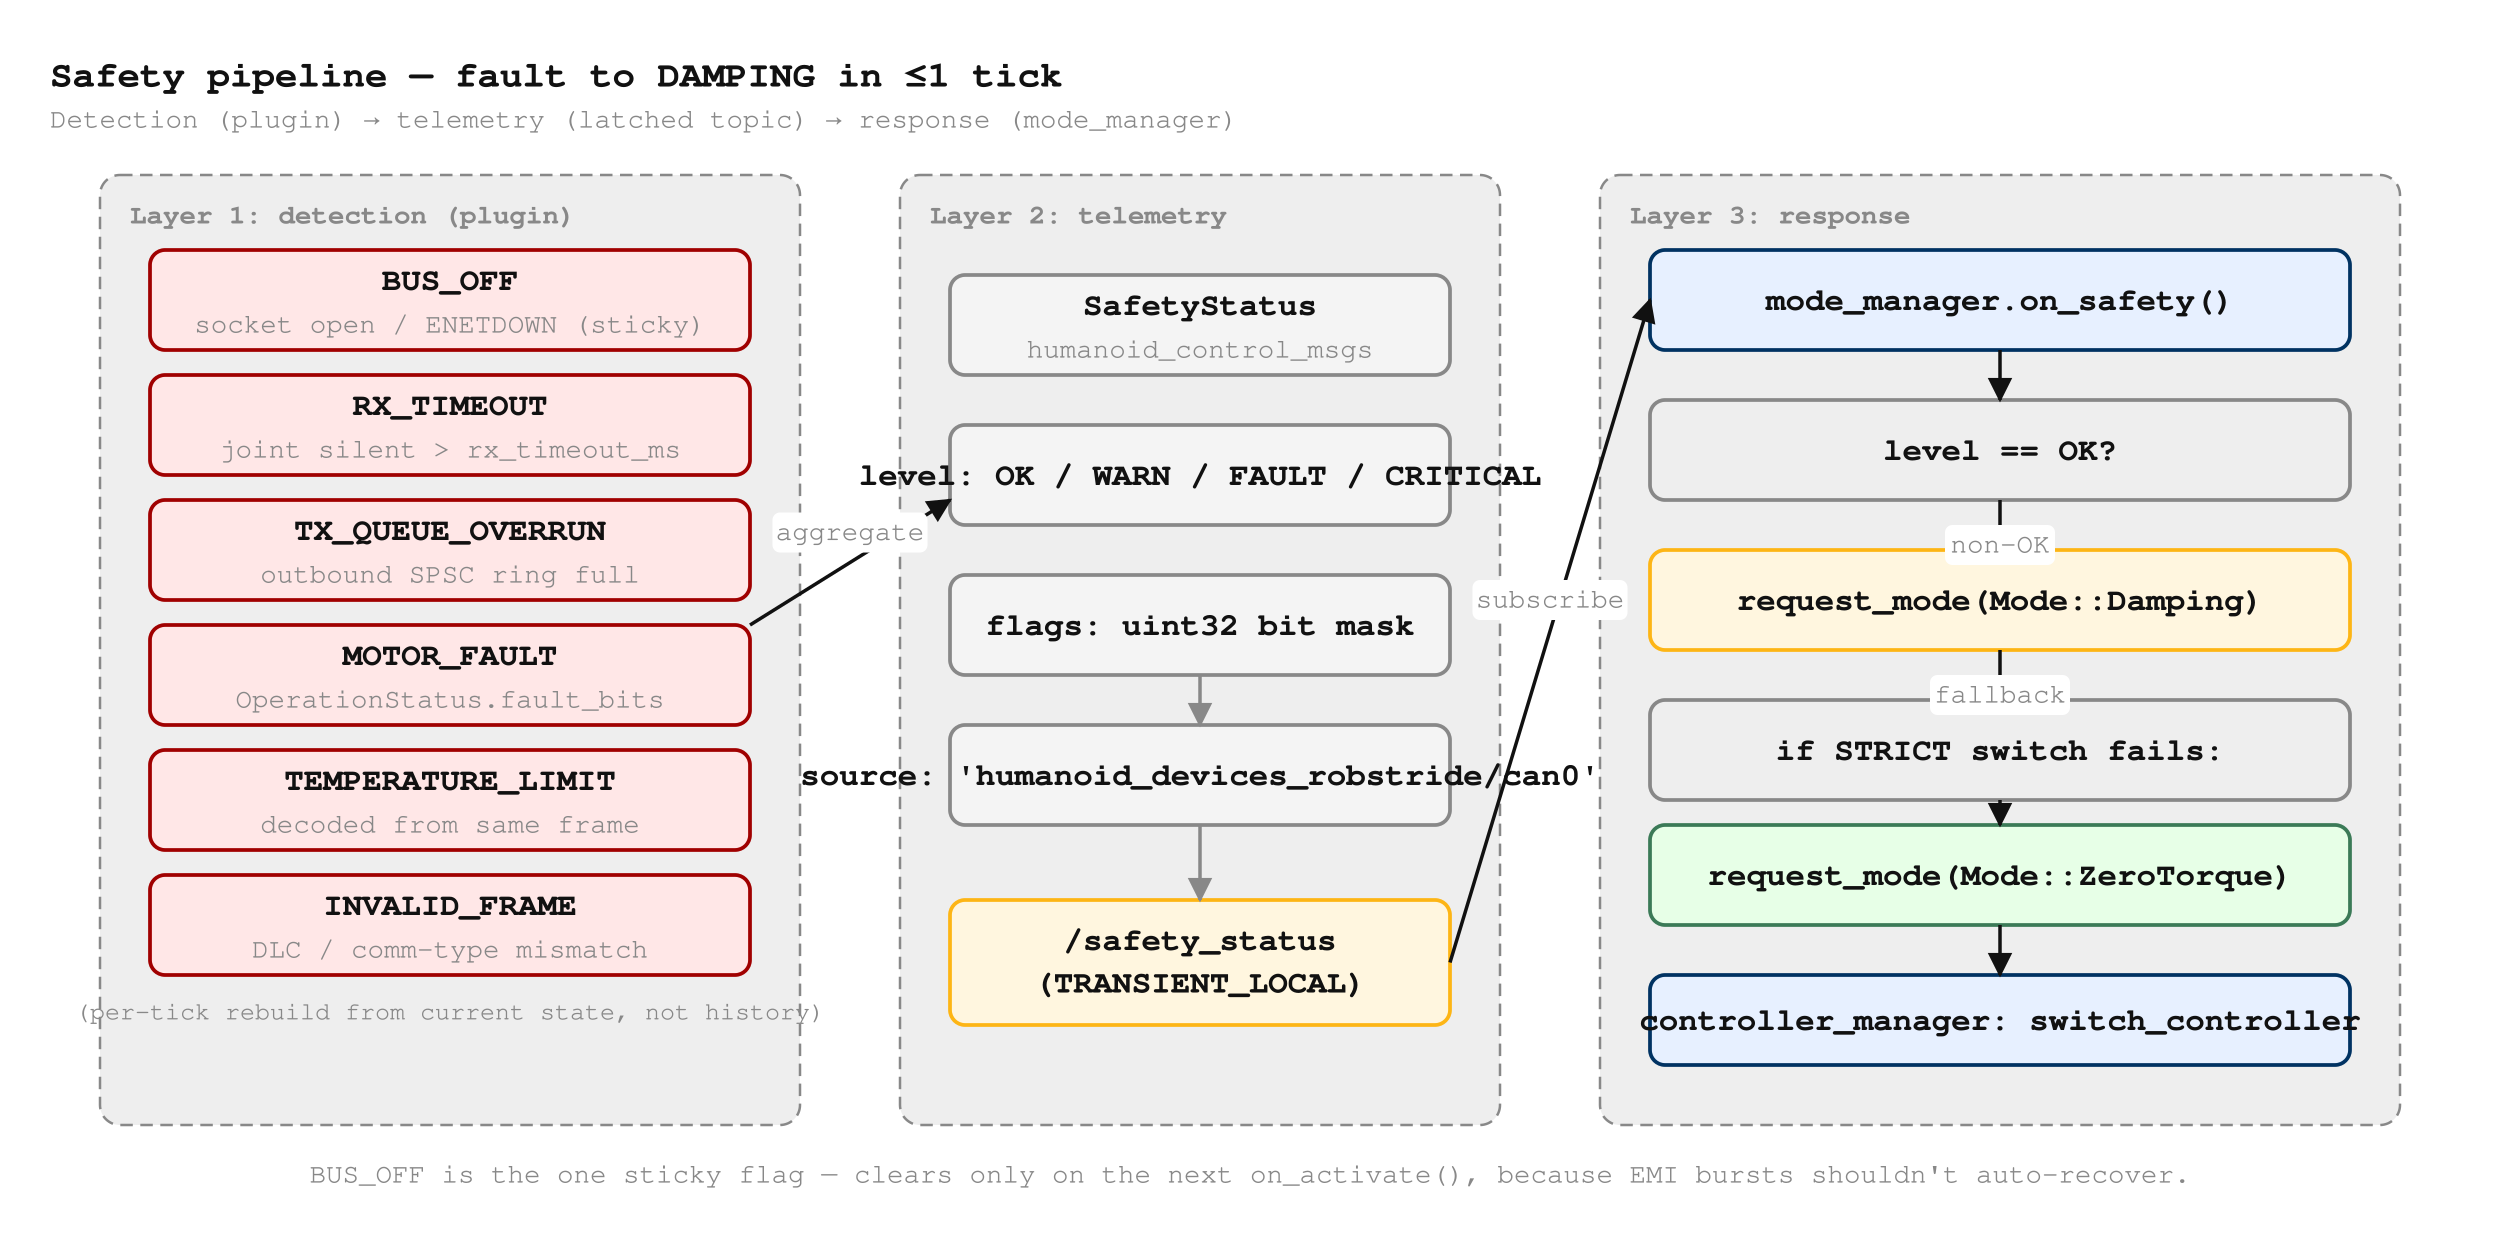
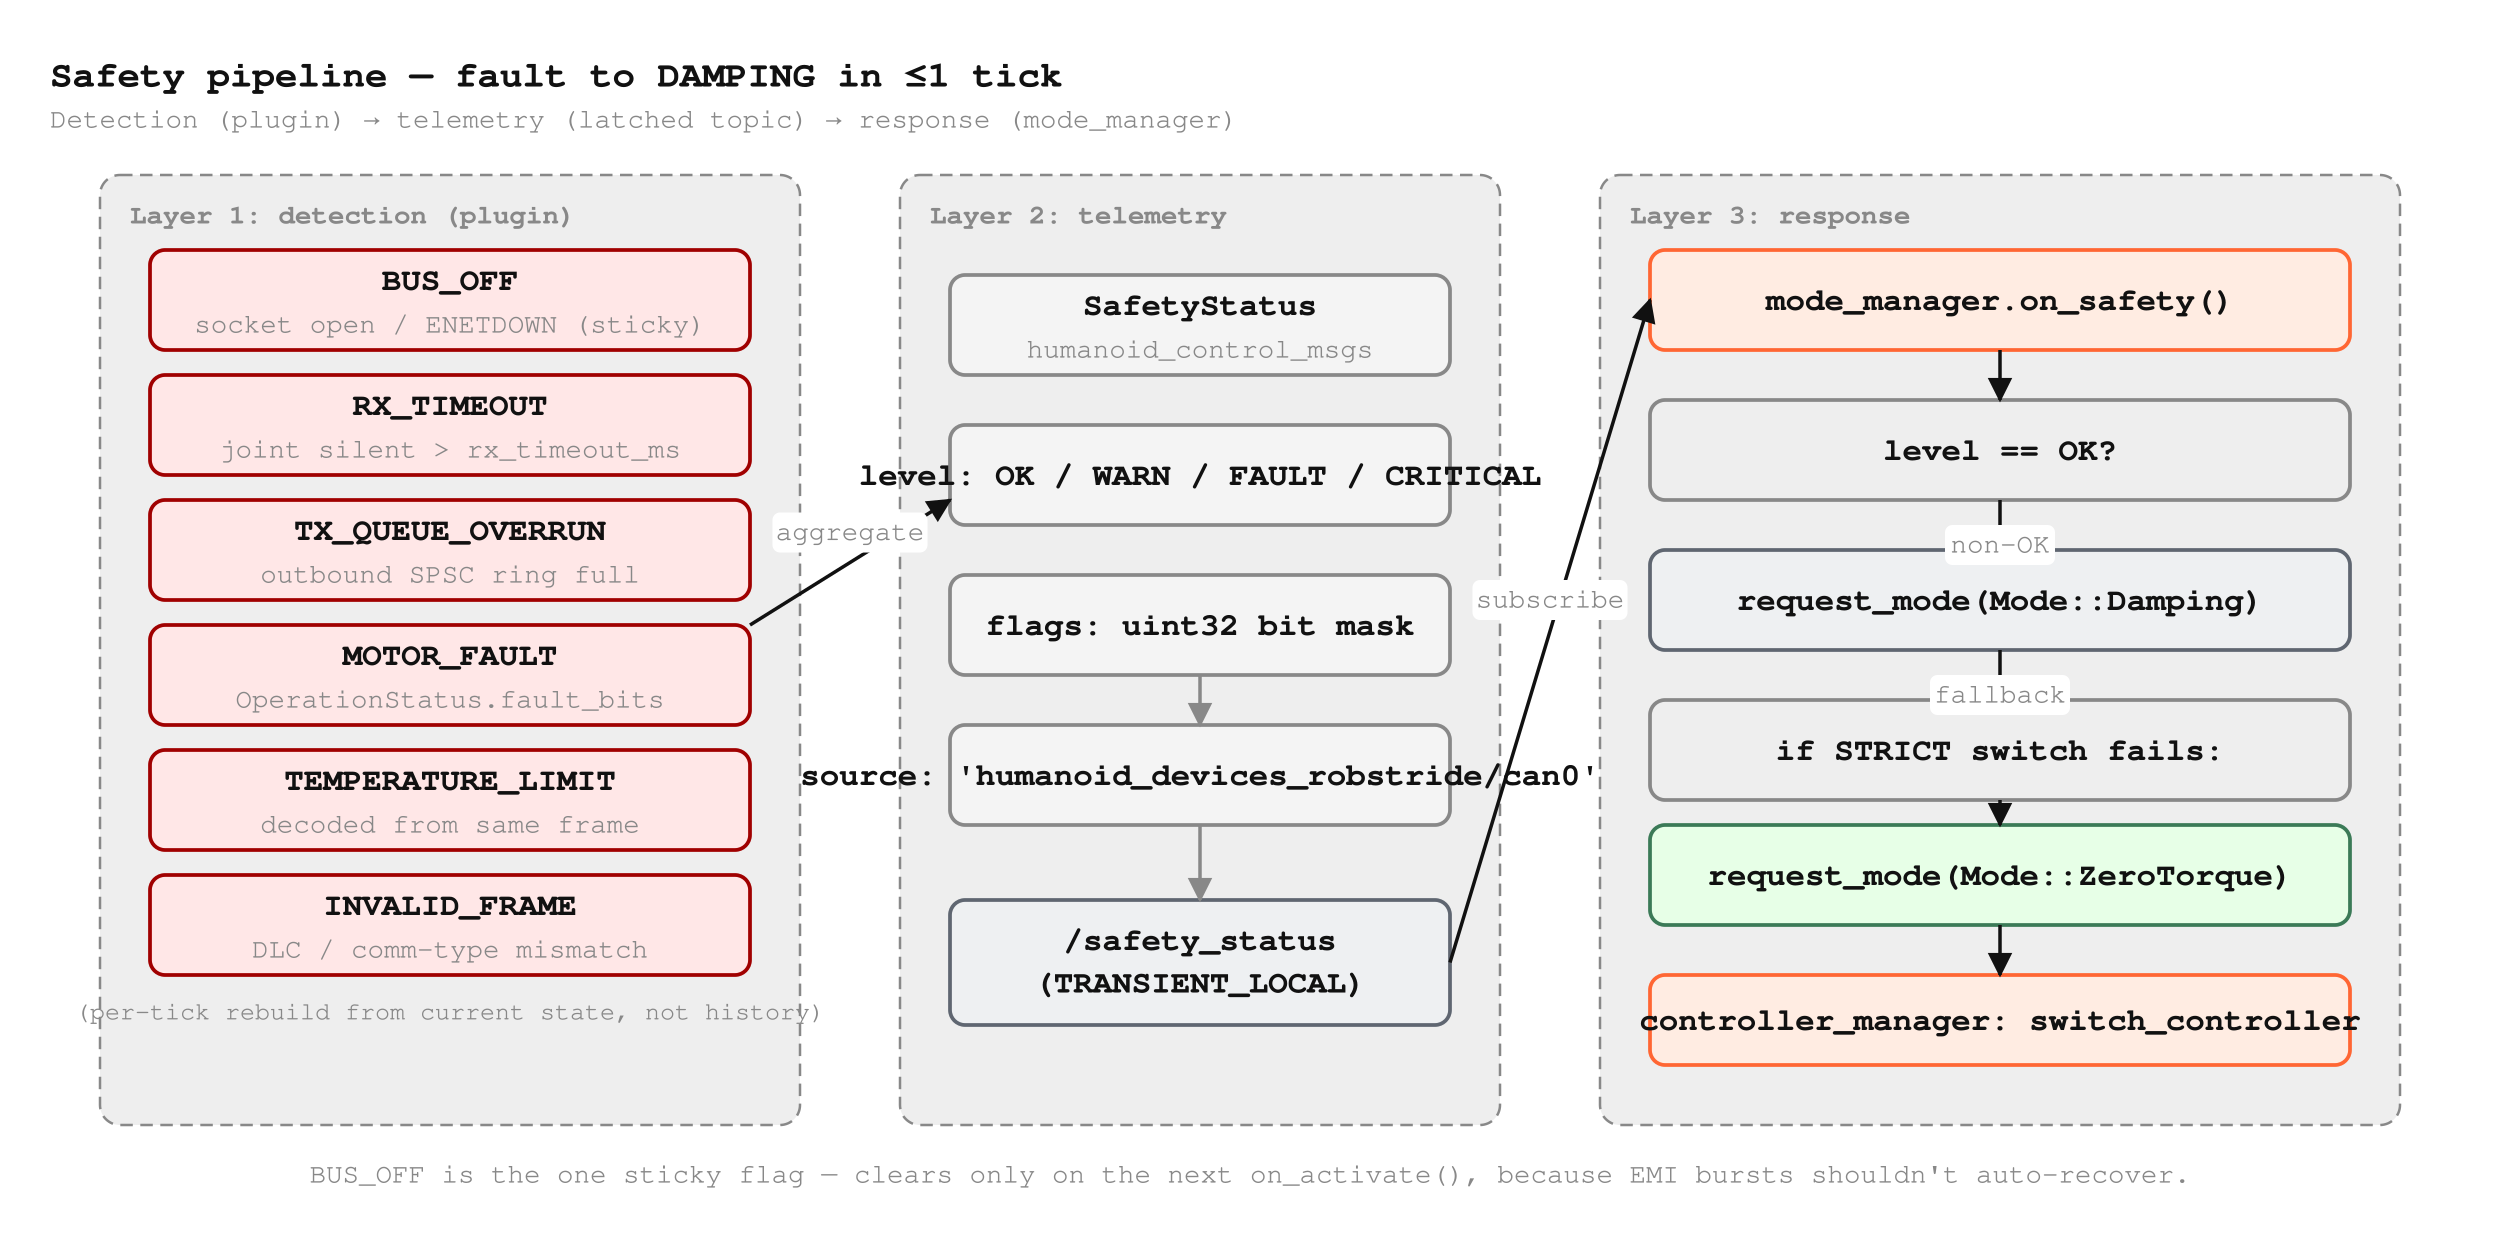
<svg xmlns="http://www.w3.org/2000/svg" viewBox="0 0 1000 500" width="1000" height="500" font-family="ui-monospace, Menlo, Consolas, Courier, monospace" font-size="13" fill="#111111" text-rendering="geometricPrecision">
  <defs>
    <marker id="arrow" viewBox="0 0 10 10" refX="9" refY="5" markerWidth="7" markerHeight="7" orient="auto-start-reverse">
      <path d="M 0 0 L 10 5 L 0 10 z" fill="#111111" />
    </marker>
    <marker id="arrow-grey" viewBox="0 0 10 10" refX="9" refY="5" markerWidth="7" markerHeight="7" orient="auto-start-reverse">
      <path d="M 0 0 L 10 5 L 0 10 z" fill="#888888" />
    </marker>
  </defs>
  <rect width="100%" height="100%" fill="white" />
  <text x="20" y="30" font-size="15" font-weight="700" text-anchor="start" fill="#111111" dominant-baseline="middle">Safety pipeline — fault to DAMPING in ≤1 tick</text>
  <text x="20" y="48" font-size="11" font-weight="400" text-anchor="start" fill="#888888" dominant-baseline="middle">Detection (plugin) → telemetry (latched topic) → response (mode_manager)</text>
  <rect x="40" y="70" width="280" height="380" rx="8" ry="8" fill="#EEEEEE" stroke="#888888" stroke-width="1" stroke-dasharray="5 3" />
  <text x="52" y="86" font-size="11" font-weight="600" text-anchor="start" fill="#888888" dominant-baseline="middle">Layer 1: detection (plugin)</text>
  <rect x="360" y="70" width="240" height="380" rx="8" ry="8" fill="#EEEEEE" stroke="#888888" stroke-width="1" stroke-dasharray="5 3" />
  <text x="372" y="86" font-size="11" font-weight="600" text-anchor="start" fill="#888888" dominant-baseline="middle">Layer 2: telemetry</text>
  <rect x="640" y="70" width="320" height="380" rx="8" ry="8" fill="#EEEEEE" stroke="#888888" stroke-width="1" stroke-dasharray="5 3" />
  <text x="652" y="86" font-size="11" font-weight="600" text-anchor="start" fill="#888888" dominant-baseline="middle">Layer 3: response</text>
  <rect x="60" y="100" width="240" height="40" rx="6" ry="6" fill="#FFE7E7" stroke="#A00000" stroke-width="1.5" />
  <text x="180" y="112" font-size="13" font-weight="600" text-anchor="middle" fill="#111111" dominant-baseline="middle">BUS_OFF</text>
  <text x="180" y="130" font-size="11" font-weight="400" text-anchor="middle" fill="#888888" dominant-baseline="middle">socket open / ENETDOWN (sticky)</text>
  <rect x="60" y="150" width="240" height="40" rx="6" ry="6" fill="#FFE7E7" stroke="#A00000" stroke-width="1.5" />
  <text x="180" y="162" font-size="13" font-weight="600" text-anchor="middle" fill="#111111" dominant-baseline="middle">RX_TIMEOUT</text>
  <text x="180" y="180" font-size="11" font-weight="400" text-anchor="middle" fill="#888888" dominant-baseline="middle">joint silent &gt; rx_timeout_ms</text>
  <rect x="60" y="200" width="240" height="40" rx="6" ry="6" fill="#FFE7E7" stroke="#A00000" stroke-width="1.5" />
  <text x="180" y="212" font-size="13" font-weight="600" text-anchor="middle" fill="#111111" dominant-baseline="middle">TX_QUEUE_OVERRUN</text>
  <text x="180" y="230" font-size="11" font-weight="400" text-anchor="middle" fill="#888888" dominant-baseline="middle">outbound SPSC ring full</text>
  <rect x="60" y="250" width="240" height="40" rx="6" ry="6" fill="#FFE7E7" stroke="#A00000" stroke-width="1.5" />
  <text x="180" y="262" font-size="13" font-weight="600" text-anchor="middle" fill="#111111" dominant-baseline="middle">MOTOR_FAULT</text>
  <text x="180" y="280" font-size="11" font-weight="400" text-anchor="middle" fill="#888888" dominant-baseline="middle">OperationStatus.fault_bits</text>
  <rect x="60" y="300" width="240" height="40" rx="6" ry="6" fill="#FFE7E7" stroke="#A00000" stroke-width="1.5" />
  <text x="180" y="312" font-size="13" font-weight="600" text-anchor="middle" fill="#111111" dominant-baseline="middle">TEMPERATURE_LIMIT</text>
  <text x="180" y="330" font-size="11" font-weight="400" text-anchor="middle" fill="#888888" dominant-baseline="middle">decoded from same frame</text>
  <rect x="60" y="350" width="240" height="40" rx="6" ry="6" fill="#FFE7E7" stroke="#A00000" stroke-width="1.5" />
  <text x="180" y="362" font-size="13" font-weight="600" text-anchor="middle" fill="#111111" dominant-baseline="middle">INVALID_FRAME</text>
  <text x="180" y="380" font-size="11" font-weight="400" text-anchor="middle" fill="#888888" dominant-baseline="middle">DLC / comm-type mismatch</text>
  <text x="180" y="405" font-size="10" font-weight="400" text-anchor="middle" fill="#888888" dominant-baseline="middle">(per-tick rebuild from current state, not history)</text>
  <rect x="380" y="110" width="200" height="40" rx="6" ry="6" fill="#F4F4F4" stroke="#888888" stroke-width="1.5" />
  <text x="480" y="122" font-size="13" font-weight="600" text-anchor="middle" fill="#111111" dominant-baseline="middle">SafetyStatus</text>
  <text x="480" y="140" font-size="11" font-weight="400" text-anchor="middle" fill="#888888" dominant-baseline="middle">humanoid_control_msgs</text>
  <rect x="380" y="170" width="200" height="40" rx="6" ry="6" fill="#F4F4F4" stroke="#888888" stroke-width="1.5" />
  <text x="480" y="190" font-size="13" font-weight="600" text-anchor="middle" fill="#111111" dominant-baseline="middle">level: OK / WARN / FAULT / CRITICAL</text>
  <rect x="380" y="230" width="200" height="40" rx="6" ry="6" fill="#F4F4F4" stroke="#888888" stroke-width="1.5" />
  <text x="480" y="250" font-size="13" font-weight="600" text-anchor="middle" fill="#111111" dominant-baseline="middle">flags: uint32 bit mask</text>
  <rect x="380" y="290" width="200" height="40" rx="6" ry="6" fill="#F4F4F4" stroke="#888888" stroke-width="1.5" />
  <text x="480" y="310" font-size="13" font-weight="600" text-anchor="middle" fill="#111111" dominant-baseline="middle">source: 'humanoid_devices_robstride/can0'</text>
-   <rect x="380" y="360" width="200" height="50" rx="6" ry="6" fill="#FFF6DF" stroke="#FDB515" stroke-width="1.5" />
+   <rect x="380" y="360" width="200" height="50" rx="6" ry="6" fill="#eef0f2" stroke="#5f6671" stroke-width="1.5" />
  <text x="480" y="376" font-size="13" font-weight="600" text-anchor="middle" fill="#111111" dominant-baseline="middle">/safety_status</text>
  <text x="480" y="393" font-size="13" font-weight="600" text-anchor="middle" fill="#111111" dominant-baseline="middle">(TRANSIENT_LOCAL)</text>
  <line x1="480" y1="270" x2="480" y2="290" stroke="#888888" stroke-width="1.4" marker-end="url(#arrow-grey)" />
  <line x1="480" y1="330" x2="480" y2="360" stroke="#888888" stroke-width="1.4" marker-end="url(#arrow-grey)" />
-   <rect x="660" y="100" width="280" height="40" rx="6" ry="6" fill="#E7F0FF" stroke="#003262" stroke-width="1.5" />
+   <rect x="660" y="100" width="280" height="40" rx="6" ry="6" fill="#ffece2" stroke="#ff6633" stroke-width="1.5" />
  <text x="800" y="120" font-size="13" font-weight="600" text-anchor="middle" fill="#111111" dominant-baseline="middle">mode_manager.on_safety()</text>
  <rect x="660" y="160" width="280" height="40" rx="6" ry="6" fill="#EEEEEE" stroke="#888888" stroke-width="1.5" />
  <text x="800" y="180" font-size="13" font-weight="600" text-anchor="middle" fill="#111111" dominant-baseline="middle">level == OK?</text>
-   <rect x="660" y="220" width="280" height="40" rx="6" ry="6" fill="#FFF6DF" stroke="#FDB515" stroke-width="1.5" />
+   <rect x="660" y="220" width="280" height="40" rx="6" ry="6" fill="#eef0f2" stroke="#5f6671" stroke-width="1.5" />
  <text x="800" y="240" font-size="13" font-weight="600" text-anchor="middle" fill="#111111" dominant-baseline="middle">request_mode(Mode::Damping)</text>
  <rect x="660" y="280" width="280" height="40" rx="6" ry="6" fill="#EEEEEE" stroke="#888888" stroke-width="1.5" />
  <text x="800" y="300" font-size="13" font-weight="600" text-anchor="middle" fill="#111111" dominant-baseline="middle">if STRICT switch fails:</text>
  <rect x="660" y="330" width="280" height="40" rx="6" ry="6" fill="#E7FFE7" stroke="#3B7A57" stroke-width="1.5" />
  <text x="800" y="350" font-size="13" font-weight="600" text-anchor="middle" fill="#111111" dominant-baseline="middle">request_mode(Mode::ZeroTorque)</text>
-   <rect x="660" y="390" width="280" height="36" rx="6" ry="6" fill="#E7F0FF" stroke="#003262" stroke-width="1.5" />
+   <rect x="660" y="390" width="280" height="36" rx="6" ry="6" fill="#ffece2" stroke="#ff6633" stroke-width="1.5" />
  <text x="800" y="408" font-size="13" font-weight="600" text-anchor="middle" fill="#111111" dominant-baseline="middle">controller_manager: switch_controller</text>
  <line x1="800" y1="140" x2="800" y2="160" stroke="#111111" stroke-width="1.4" marker-end="url(#arrow)" />
  <line x1="800" y1="200" x2="800" y2="220" stroke="#111111" stroke-width="1.4" marker-end="url(#arrow)" />
  <rect x="778" y="210" width="44" height="16" rx="3" ry="3" fill="white" stroke="none" />
  <text x="800" y="218" font-size="11" font-weight="400" text-anchor="middle" fill="#888888" dominant-baseline="middle">non-OK</text>
  <line x1="800" y1="260" x2="800" y2="280" stroke="#111111" stroke-width="1.4" marker-end="url(#arrow)" />
  <rect x="772" y="270" width="56" height="16" rx="3" ry="3" fill="white" stroke="none" />
  <text x="800" y="278" font-size="11" font-weight="400" text-anchor="middle" fill="#888888" dominant-baseline="middle">fallback</text>
  <line x1="800" y1="320" x2="800" y2="330" stroke="#111111" stroke-width="1.4" marker-end="url(#arrow)" />
  <line x1="800" y1="370" x2="800" y2="390" stroke="#111111" stroke-width="1.4" marker-end="url(#arrow)" />
  <line x1="300" y1="250" x2="380" y2="200" stroke="#111111" stroke-width="1.4" marker-end="url(#arrow)" />
  <rect x="309" y="205" width="62" height="16" rx="3" ry="3" fill="white" stroke="none" />
  <text x="340" y="213" font-size="11" font-weight="400" text-anchor="middle" fill="#888888" dominant-baseline="middle">aggregate</text>
  <line x1="580" y1="385" x2="660" y2="120" stroke="#111111" stroke-width="1.4" marker-end="url(#arrow)" />
  <rect x="589" y="232" width="62" height="16" rx="3" ry="3" fill="white" stroke="none" />
  <text x="620" y="240" font-size="11" font-weight="400" text-anchor="middle" fill="#888888" dominant-baseline="middle">subscribe</text>
  <text x="500" y="470" font-size="11" font-weight="400" text-anchor="middle" fill="#888888" dominant-baseline="middle">BUS_OFF is the one sticky flag — clears only on the next on_activate(), because EMI bursts shouldn't auto-recover.</text>
</svg>
